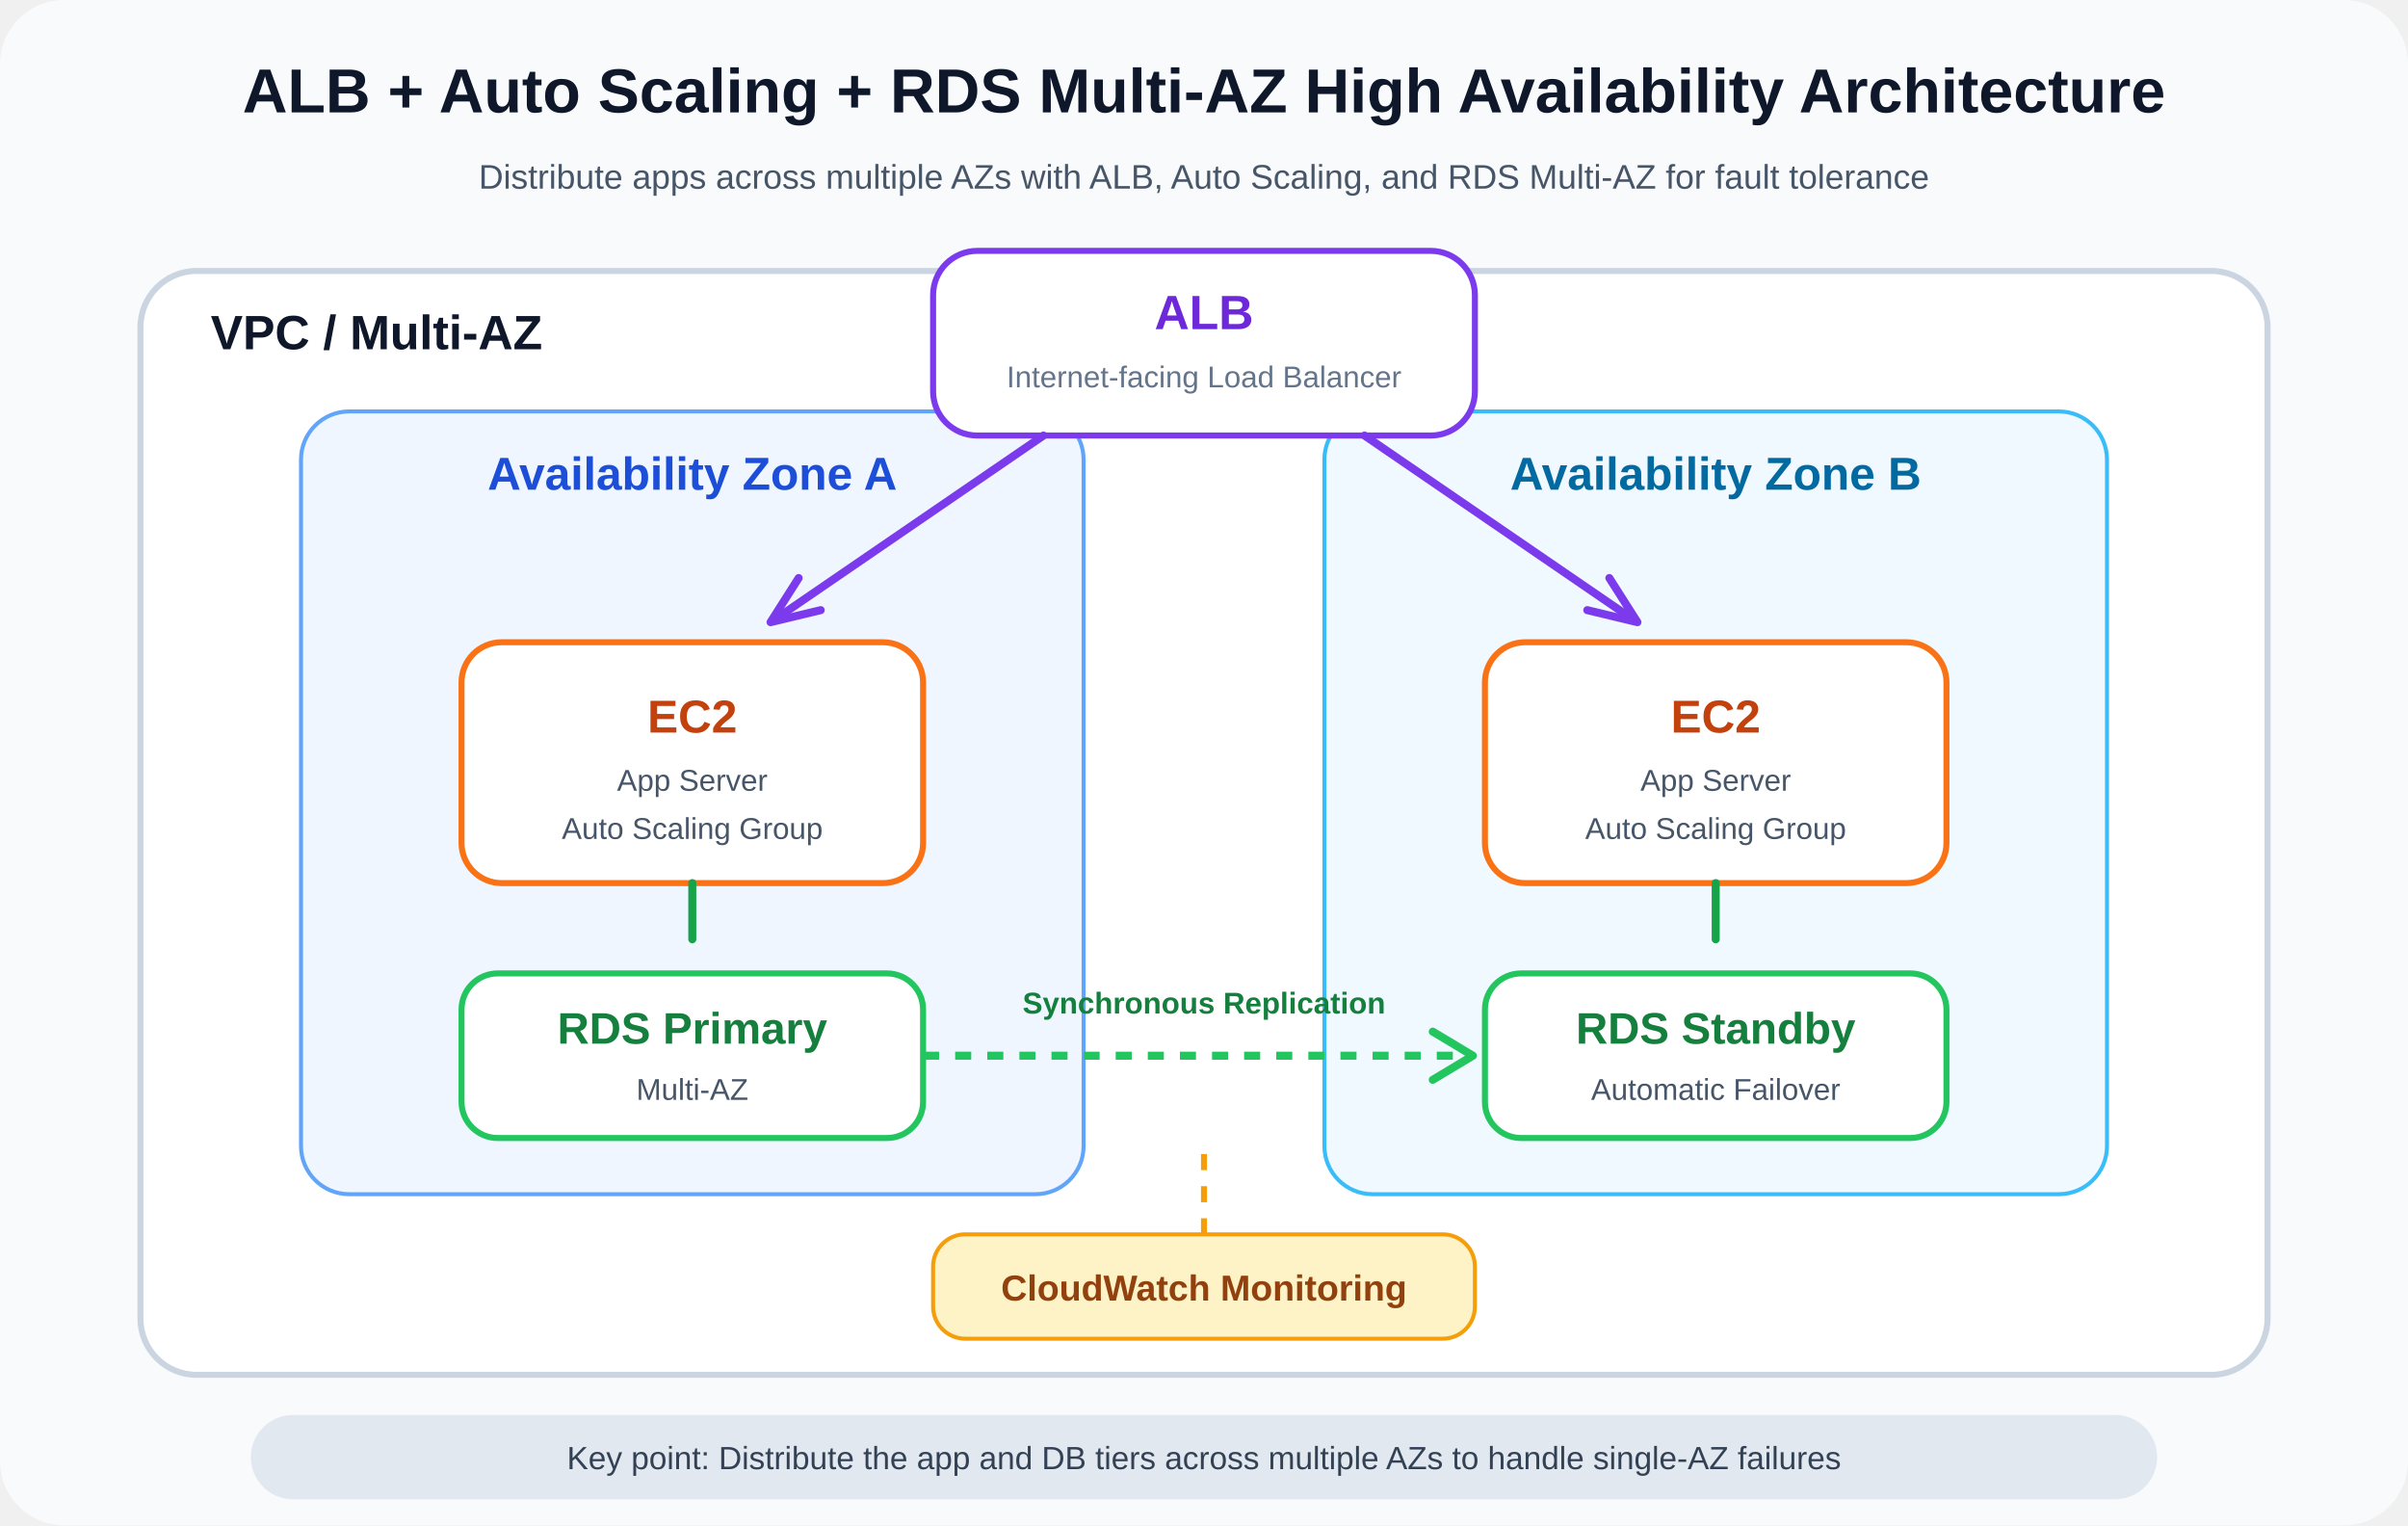
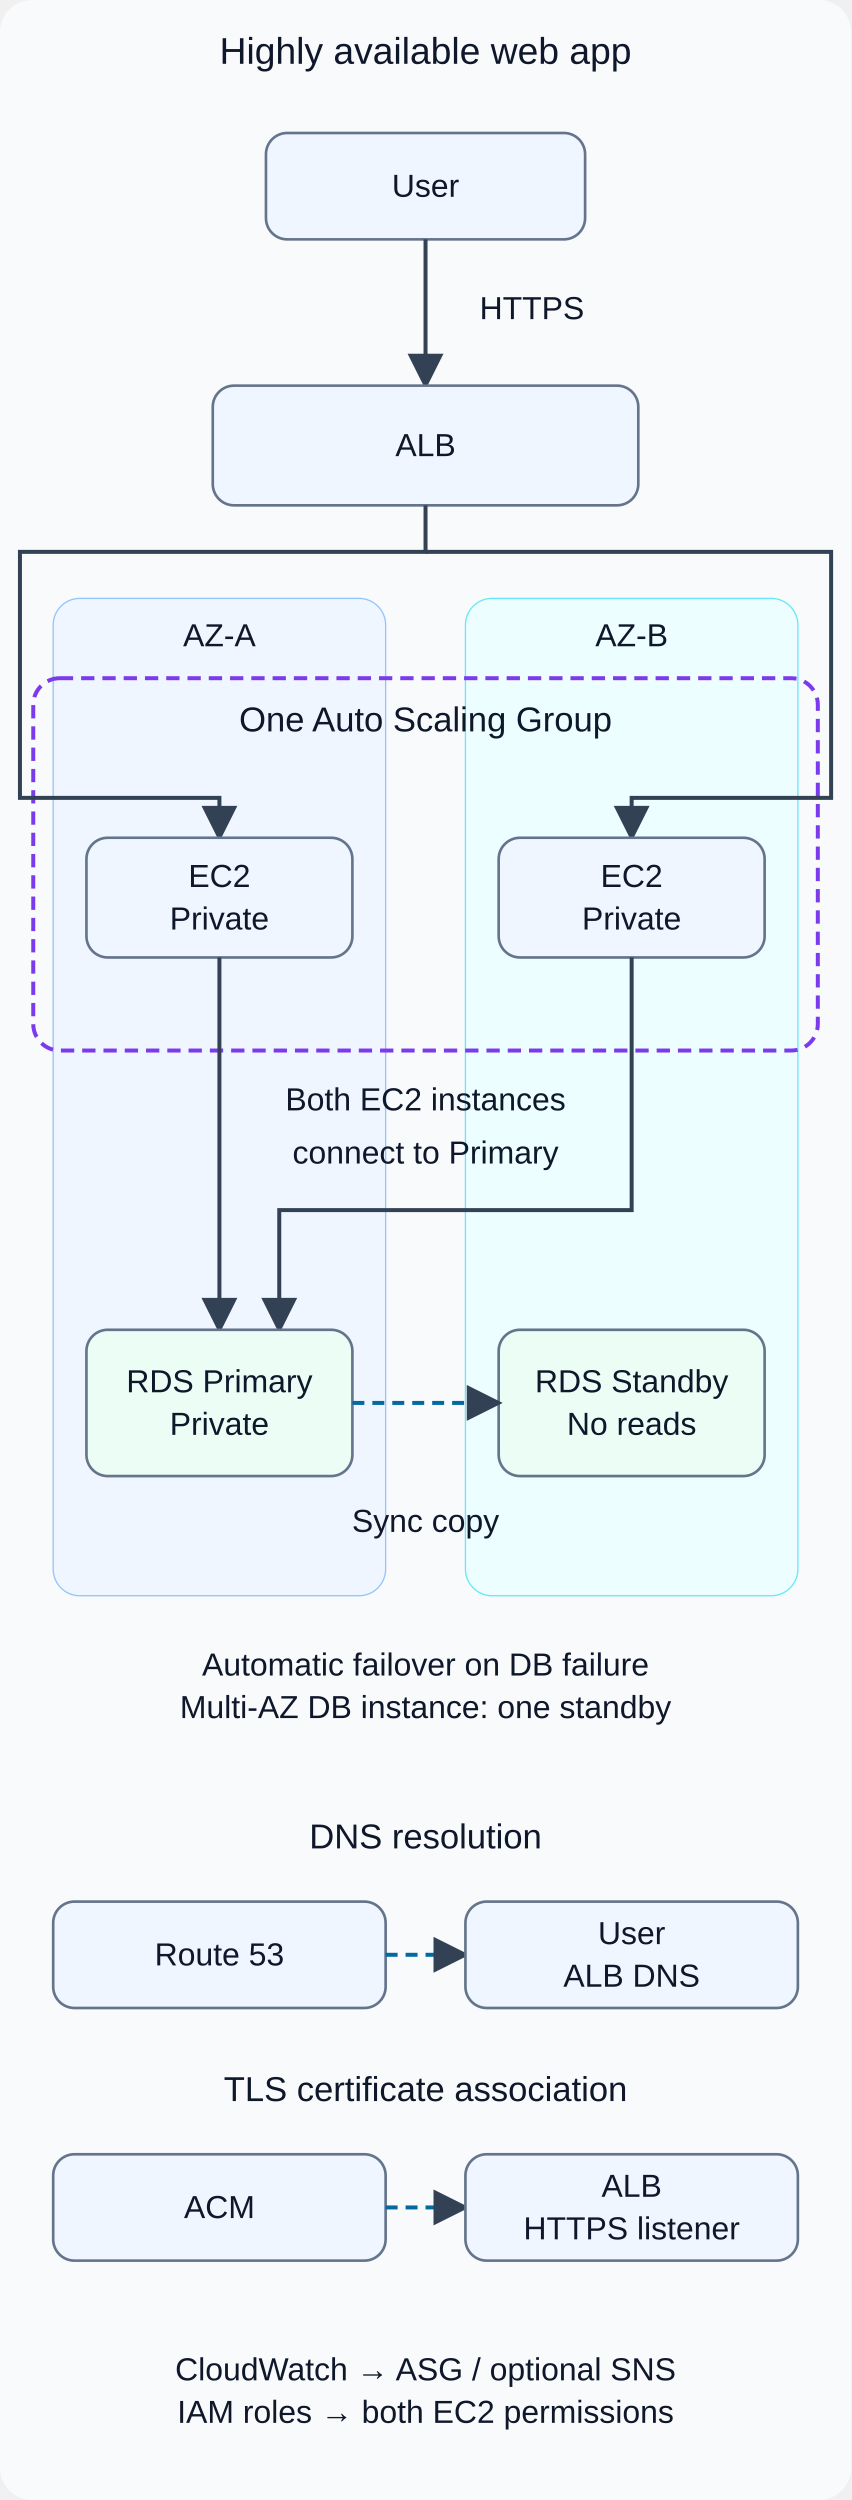
- <svg xmlns="http://www.w3.org/2000/svg" width="1200" height="760" viewBox="0 0 1200 760" fill="none">
-   <rect width="1200" height="760" rx="32" fill="#F8FAFC" />
-   <text x="600" y="56" text-anchor="middle" font-family="Arial, sans-serif" font-size="31" font-weight="700" fill="#0F172A">
-     ALB + Auto Scaling + RDS Multi-AZ High Availability Architecture
-   </text>
-   <text x="600" y="94" text-anchor="middle" font-family="Arial, sans-serif" font-size="17" fill="#475569">
-     Distribute apps across multiple AZs with ALB, Auto Scaling, and RDS Multi-AZ for fault tolerance
-   </text>
-   <rect x="70" y="135" width="1060" height="550" rx="28" fill="#FFFFFF" stroke="#CBD5E1" stroke-width="3" />
-   <text x="105" y="174" font-family="Arial, sans-serif" font-size="24" font-weight="700" fill="#0F172A">
-     VPC / Multi-AZ
-   </text>
-   <rect x="150" y="205" width="390" height="390" rx="24" fill="#EFF6FF" stroke="#60A5FA" stroke-width="2" />
-   <text x="345" y="244" text-anchor="middle" font-family="Arial, sans-serif" font-size="23" font-weight="700" fill="#1D4ED8">
-     Availability Zone A
-   </text>
-   <rect x="660" y="205" width="390" height="390" rx="24" fill="#F0F9FF" stroke="#38BDF8" stroke-width="2" />
-   <text x="855" y="244" text-anchor="middle" font-family="Arial, sans-serif" font-size="23" font-weight="700" fill="#0369A1">
-     Availability Zone B
-   </text>
-   <rect x="465" y="125" width="270" height="92" rx="22" fill="#FFFFFF" stroke="#7C3AED" stroke-width="3" />
-   <text x="600" y="164" text-anchor="middle" font-family="Arial, sans-serif" font-size="24" font-weight="700" fill="#6D28D9">
-     ALB
-   </text>
-   <text x="600" y="193" text-anchor="middle" font-family="Arial, sans-serif" font-size="15" fill="#64748B">
-     Internet-facing Load Balancer
-   </text>
-   <rect x="230" y="320" width="230" height="120" rx="20" fill="#FFFFFF" stroke="#F97316" stroke-width="3" />
-   <text x="345" y="365" text-anchor="middle" font-family="Arial, sans-serif" font-size="23" font-weight="700" fill="#C2410C">
-     EC2
-   </text>
-   <text x="345" y="394" text-anchor="middle" font-family="Arial, sans-serif" font-size="15" fill="#475569">
-     App Server
-   </text>
-   <text x="345" y="418" text-anchor="middle" font-family="Arial, sans-serif" font-size="15" fill="#475569">
-     Auto Scaling Group
-   </text>
-   <rect x="740" y="320" width="230" height="120" rx="20" fill="#FFFFFF" stroke="#F97316" stroke-width="3" />
-   <text x="855" y="365" text-anchor="middle" font-family="Arial, sans-serif" font-size="23" font-weight="700" fill="#C2410C">
-     EC2
-   </text>
-   <text x="855" y="394" text-anchor="middle" font-family="Arial, sans-serif" font-size="15" fill="#475569">
-     App Server
-   </text>
-   <text x="855" y="418" text-anchor="middle" font-family="Arial, sans-serif" font-size="15" fill="#475569">
-     Auto Scaling Group
-   </text>
-   <rect x="230" y="485" width="230" height="82" rx="18" fill="#FFFFFF" stroke="#22C55E" stroke-width="3" />
-   <text x="345" y="520" text-anchor="middle" font-family="Arial, sans-serif" font-size="22" font-weight="700" fill="#15803D">
-     RDS Primary
-   </text>
-   <text x="345" y="548" text-anchor="middle" font-family="Arial, sans-serif" font-size="15" fill="#475569">
-     Multi-AZ
-   </text>
-   <rect x="740" y="485" width="230" height="82" rx="18" fill="#FFFFFF" stroke="#22C55E" stroke-width="3" />
-   <text x="855" y="520" text-anchor="middle" font-family="Arial, sans-serif" font-size="22" font-weight="700" fill="#15803D">
-     RDS Standby
-   </text>
-   <text x="855" y="548" text-anchor="middle" font-family="Arial, sans-serif" font-size="15" fill="#475569">
-     Automatic Failover
-   </text>
-   <path d="M520 217L390 306" stroke="#7C3AED" stroke-width="4" stroke-linecap="round" />
-   <path d="M680 217L810 306" stroke="#7C3AED" stroke-width="4" stroke-linecap="round" />
-   <path d="M398 288L384 310L409 304" stroke="#7C3AED" stroke-width="4" stroke-linecap="round" stroke-linejoin="round" />
-   <path d="M802 288L816 310L791 304" stroke="#7C3AED" stroke-width="4" stroke-linecap="round" stroke-linejoin="round" />
-   <path d="M345 440V468" stroke="#16A34A" stroke-width="4" stroke-linecap="round" />
-   <path d="M855 440V468" stroke="#16A34A" stroke-width="4" stroke-linecap="round" />
-   <path d="M460 526H724" stroke="#22C55E" stroke-width="4" stroke-dasharray="8 8" />
-   <path d="M714 514L734 526L714 538" stroke="#22C55E" stroke-width="4" stroke-linecap="round" stroke-linejoin="round" />
-   <text x="600" y="505" text-anchor="middle" font-family="Arial, sans-serif" font-size="15" font-weight="700" fill="#15803D">
-     Synchronous Replication
-   </text>
-   <rect x="465" y="615" width="270" height="52" rx="16" fill="#FEF3C7" stroke="#F59E0B" stroke-width="2" />
-   <text x="600" y="648" text-anchor="middle" font-family="Arial, sans-serif" font-size="18" font-weight="700" fill="#92400E">
-     CloudWatch Monitoring
-   </text>
-   <path d="M600 615V568" stroke="#F59E0B" stroke-width="3" stroke-dasharray="8 8" />
-   <rect x="125" y="705" width="950" height="42" rx="21" fill="#E2E8F0" />
-   <text x="600" y="732" text-anchor="middle" font-family="Arial, sans-serif" font-size="16" fill="#334155">
-     Key point: Distribute the app and DB tiers across multiple AZs to handle single-AZ failures
-   </text>
+ <svg xmlns="http://www.w3.org/2000/svg" width="640" height="1880" viewBox="0 0 640 1880" role="img" aria-labelledby="title desc" xml:lang="en">
+   <defs>
+     <marker id="arrow" markerWidth="9" markerHeight="9" refX="8" refY="4.5" orient="auto">
+       <path d="M0 0 L9 4.5 L0 9 Z" fill="#334155" />
+     </marker>
+   </defs>
+   <rect width="640" height="1880" rx="24" fill="#f8fafc" />
+   <g font-family="Arial, 'Yu Gothic', 'Microsoft JhengHei', sans-serif" fill="#0f172a">
+     <text x="320" y="48" text-anchor="middle" font-size="28">Highly available web app</text>
+     <g id="user">
+       <rect x="200" y="100" width="240" height="80" rx="16" fill="#eff6ff" stroke="#64748b" stroke-width="2" />
+       <text x="320" y="148" text-anchor="middle" font-size="24">User</text>
+     </g>
+     <path d="M320 180 V290" fill="none" stroke="#334155" stroke-width="3" marker-end="url(#arrow)" />
+     <text x="400" y="240" text-anchor="middle" font-size="24">HTTPS</text>
+     <g id="alb">
+       <rect x="160" y="290" width="320" height="90" rx="16" fill="#eff6ff" stroke="#64748b" stroke-width="2" />
+       <text x="320" y="343" text-anchor="middle" font-size="24">ALB</text>
+     </g>
+     <rect x="40" y="450" width="250" height="750" rx="20" fill="#eff6ff" stroke="#93c5fd" />
+     <rect x="350" y="450" width="250" height="750" rx="20" fill="#ecfeff" stroke="#67e8f9" />
+     <text x="165" y="486" text-anchor="middle" font-size="24">AZ-A</text>
+     <text x="475" y="486" text-anchor="middle" font-size="24">AZ-B</text>
+     <rect x="25" y="510" width="590" height="280" rx="20" fill="none" stroke="#7c3aed" stroke-width="3" stroke-dasharray="10 6" />
+     <text x="320" y="550" text-anchor="middle" font-size="26">One Auto Scaling Group</text>
+     <path d="M320 380 V415 H15 V600 H165 V630" fill="none" stroke="#334155" stroke-width="3" marker-end="url(#arrow)" />
+     <path d="M320 415 H625 V600 H475 V630" fill="none" stroke="#334155" stroke-width="3" marker-end="url(#arrow)" />
+     <g id="ec2-a">
+       <rect x="65" y="630" width="200" height="90" rx="16" fill="#eff6ff" stroke="#64748b" stroke-width="2" />
+       <text x="165" y="667" text-anchor="middle" font-size="24">EC2</text>
+       <text x="165" y="699" text-anchor="middle" font-size="24">Private</text>
+     </g>
+     <g id="ec2-b">
+       <rect x="375" y="630" width="200" height="90" rx="16" fill="#eff6ff" stroke="#64748b" stroke-width="2" />
+       <text x="475" y="667" text-anchor="middle" font-size="24">EC2</text>
+       <text x="475" y="699" text-anchor="middle" font-size="24">Private</text>
+     </g>
+     <path d="M165 720 V1000" fill="none" stroke="#334155" stroke-width="3" marker-end="url(#arrow)" />
+     <path d="M475 720 V910 H210 V1000" fill="none" stroke="#334155" stroke-width="3" marker-end="url(#arrow)" />
+     <text x="320" y="835" text-anchor="middle" font-size="24">Both EC2 instances</text>
+     <text x="320" y="875" text-anchor="middle" font-size="24">connect to Primary</text>
+     <g id="primary">
+       <rect x="65" y="1000" width="200" height="110" rx="16" fill="#ecfdf5" stroke="#64748b" stroke-width="2" />
+       <text x="165" y="1047" text-anchor="middle" font-size="24">RDS Primary</text>
+       <text x="165" y="1079" text-anchor="middle" font-size="24">Private</text>
+     </g>
+     <g id="standby">
+       <rect x="375" y="1000" width="200" height="110" rx="16" fill="#ecfdf5" stroke="#64748b" stroke-width="2" />
+       <text x="475" y="1047" text-anchor="middle" font-size="24">RDS Standby</text>
+       <text x="475" y="1079" text-anchor="middle" font-size="24">No reads</text>
+     </g>
+     <path d="M265 1055 H375" fill="none" stroke="#0369a1" stroke-width="3" stroke-dasharray="9 6" marker-end="url(#arrow)" />
+     <text x="320" y="1152" text-anchor="middle" font-size="24">Sync copy</text>
+     <text x="320" y="1260" text-anchor="middle" font-size="24">Automatic failover on DB failure</text>
+     <text x="320" y="1292" text-anchor="middle" font-size="24">Multi-AZ DB instance: one standby</text>
+     <text x="320" y="1390" text-anchor="middle" font-size="26">DNS resolution</text>
+     <g id="dns">
+       <rect x="40" y="1430" width="250" height="80" rx="16" fill="#eff6ff" stroke="#64748b" stroke-width="2" />
+       <text x="165" y="1478" text-anchor="middle" font-size="24">Route 53</text>
+     </g>
+     <path d="M290 1470 H350" fill="none" stroke="#0369a1" stroke-width="3" stroke-dasharray="9 6" marker-end="url(#arrow)" />
+     <g id="dns-answer">
+       <rect x="350" y="1430" width="250" height="80" rx="16" fill="#eff6ff" stroke="#64748b" stroke-width="2" />
+       <text x="475" y="1462" text-anchor="middle" font-size="24">User</text>
+       <text x="475" y="1494" text-anchor="middle" font-size="24">ALB DNS</text>
+     </g>
+     <text x="320" y="1580" text-anchor="middle" font-size="26">TLS certificate association</text>
+     <g id="acm">
+       <rect x="40" y="1620" width="250" height="80" rx="16" fill="#eff6ff" stroke="#64748b" stroke-width="2" />
+       <text x="165" y="1668" text-anchor="middle" font-size="24">ACM</text>
+     </g>
+     <path d="M290 1660 H350" fill="none" stroke="#0369a1" stroke-width="3" stroke-dasharray="9 6" marker-end="url(#arrow)" />
+     <g id="tls-listener">
+       <rect x="350" y="1620" width="250" height="80" rx="16" fill="#eff6ff" stroke="#64748b" stroke-width="2" />
+       <text x="475" y="1652" text-anchor="middle" font-size="24">ALB</text>
+       <text x="475" y="1684" text-anchor="middle" font-size="24">HTTPS listener</text>
+     </g>
+     <text x="320" y="1790" text-anchor="middle" font-size="24">CloudWatch → ASG / optional SNS</text>
+     <text x="320" y="1822" text-anchor="middle" font-size="24">IAM roles → both EC2 permissions</text>
+   </g>
</svg>
